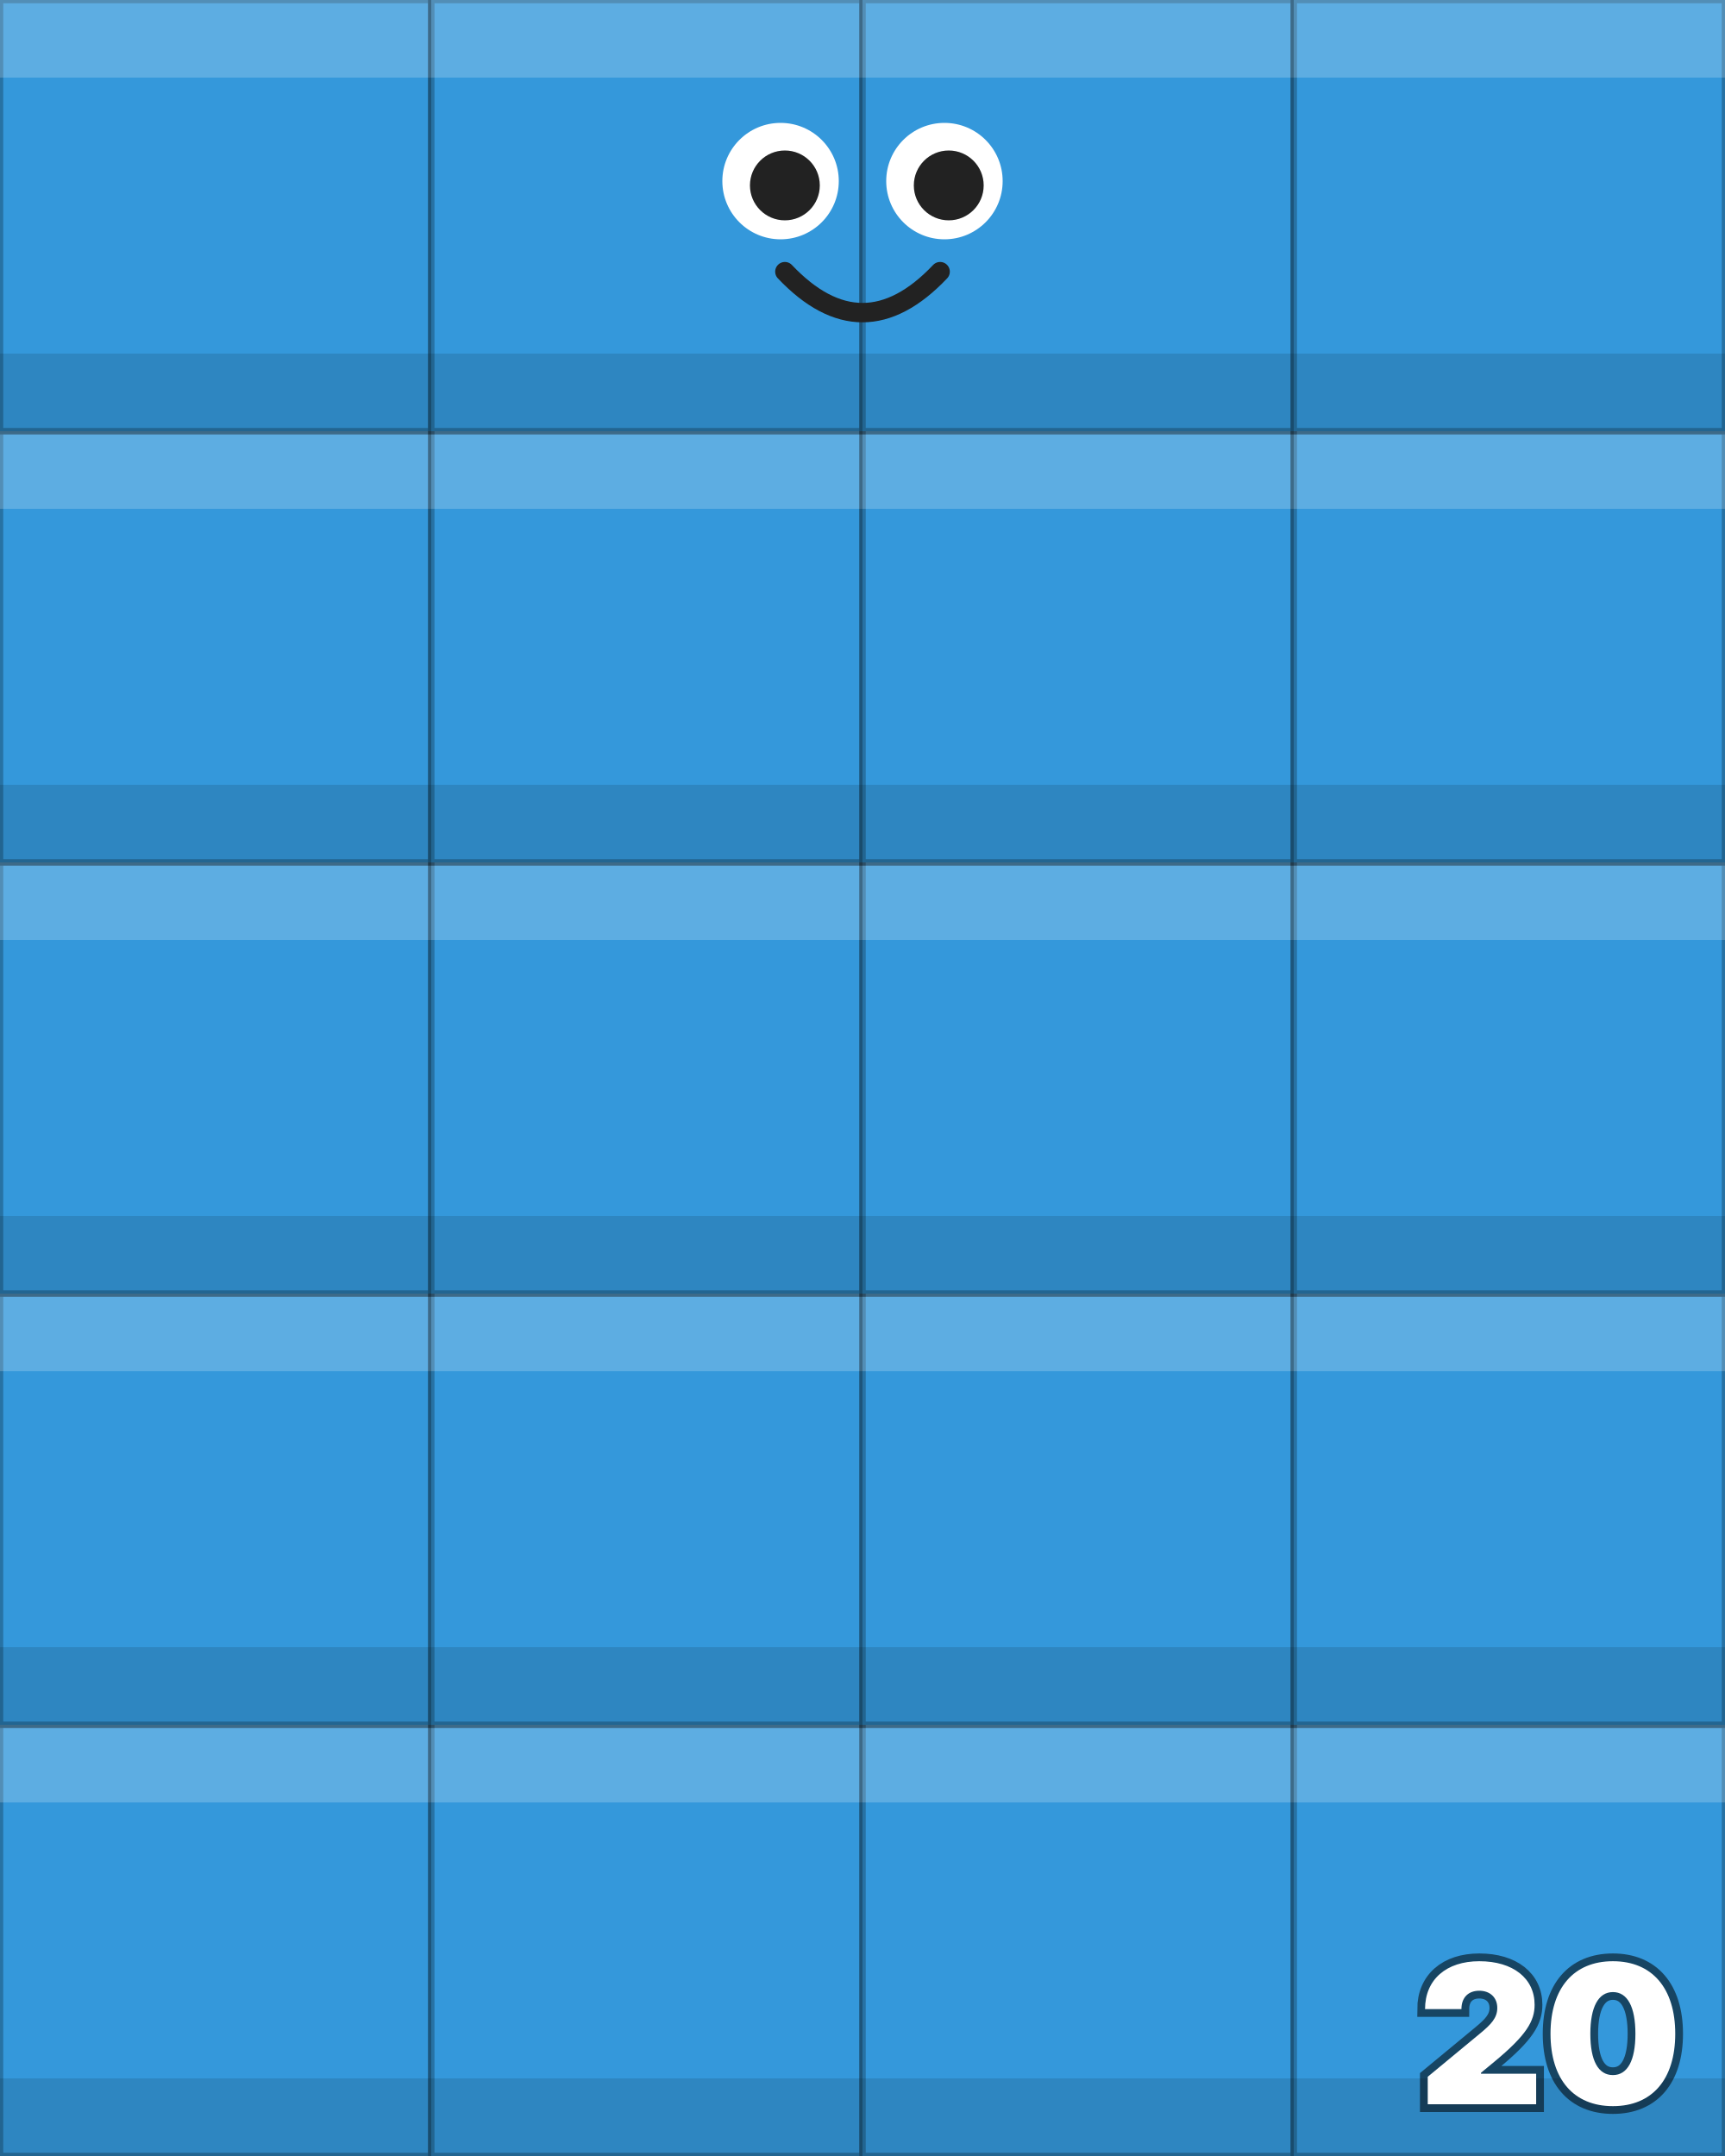
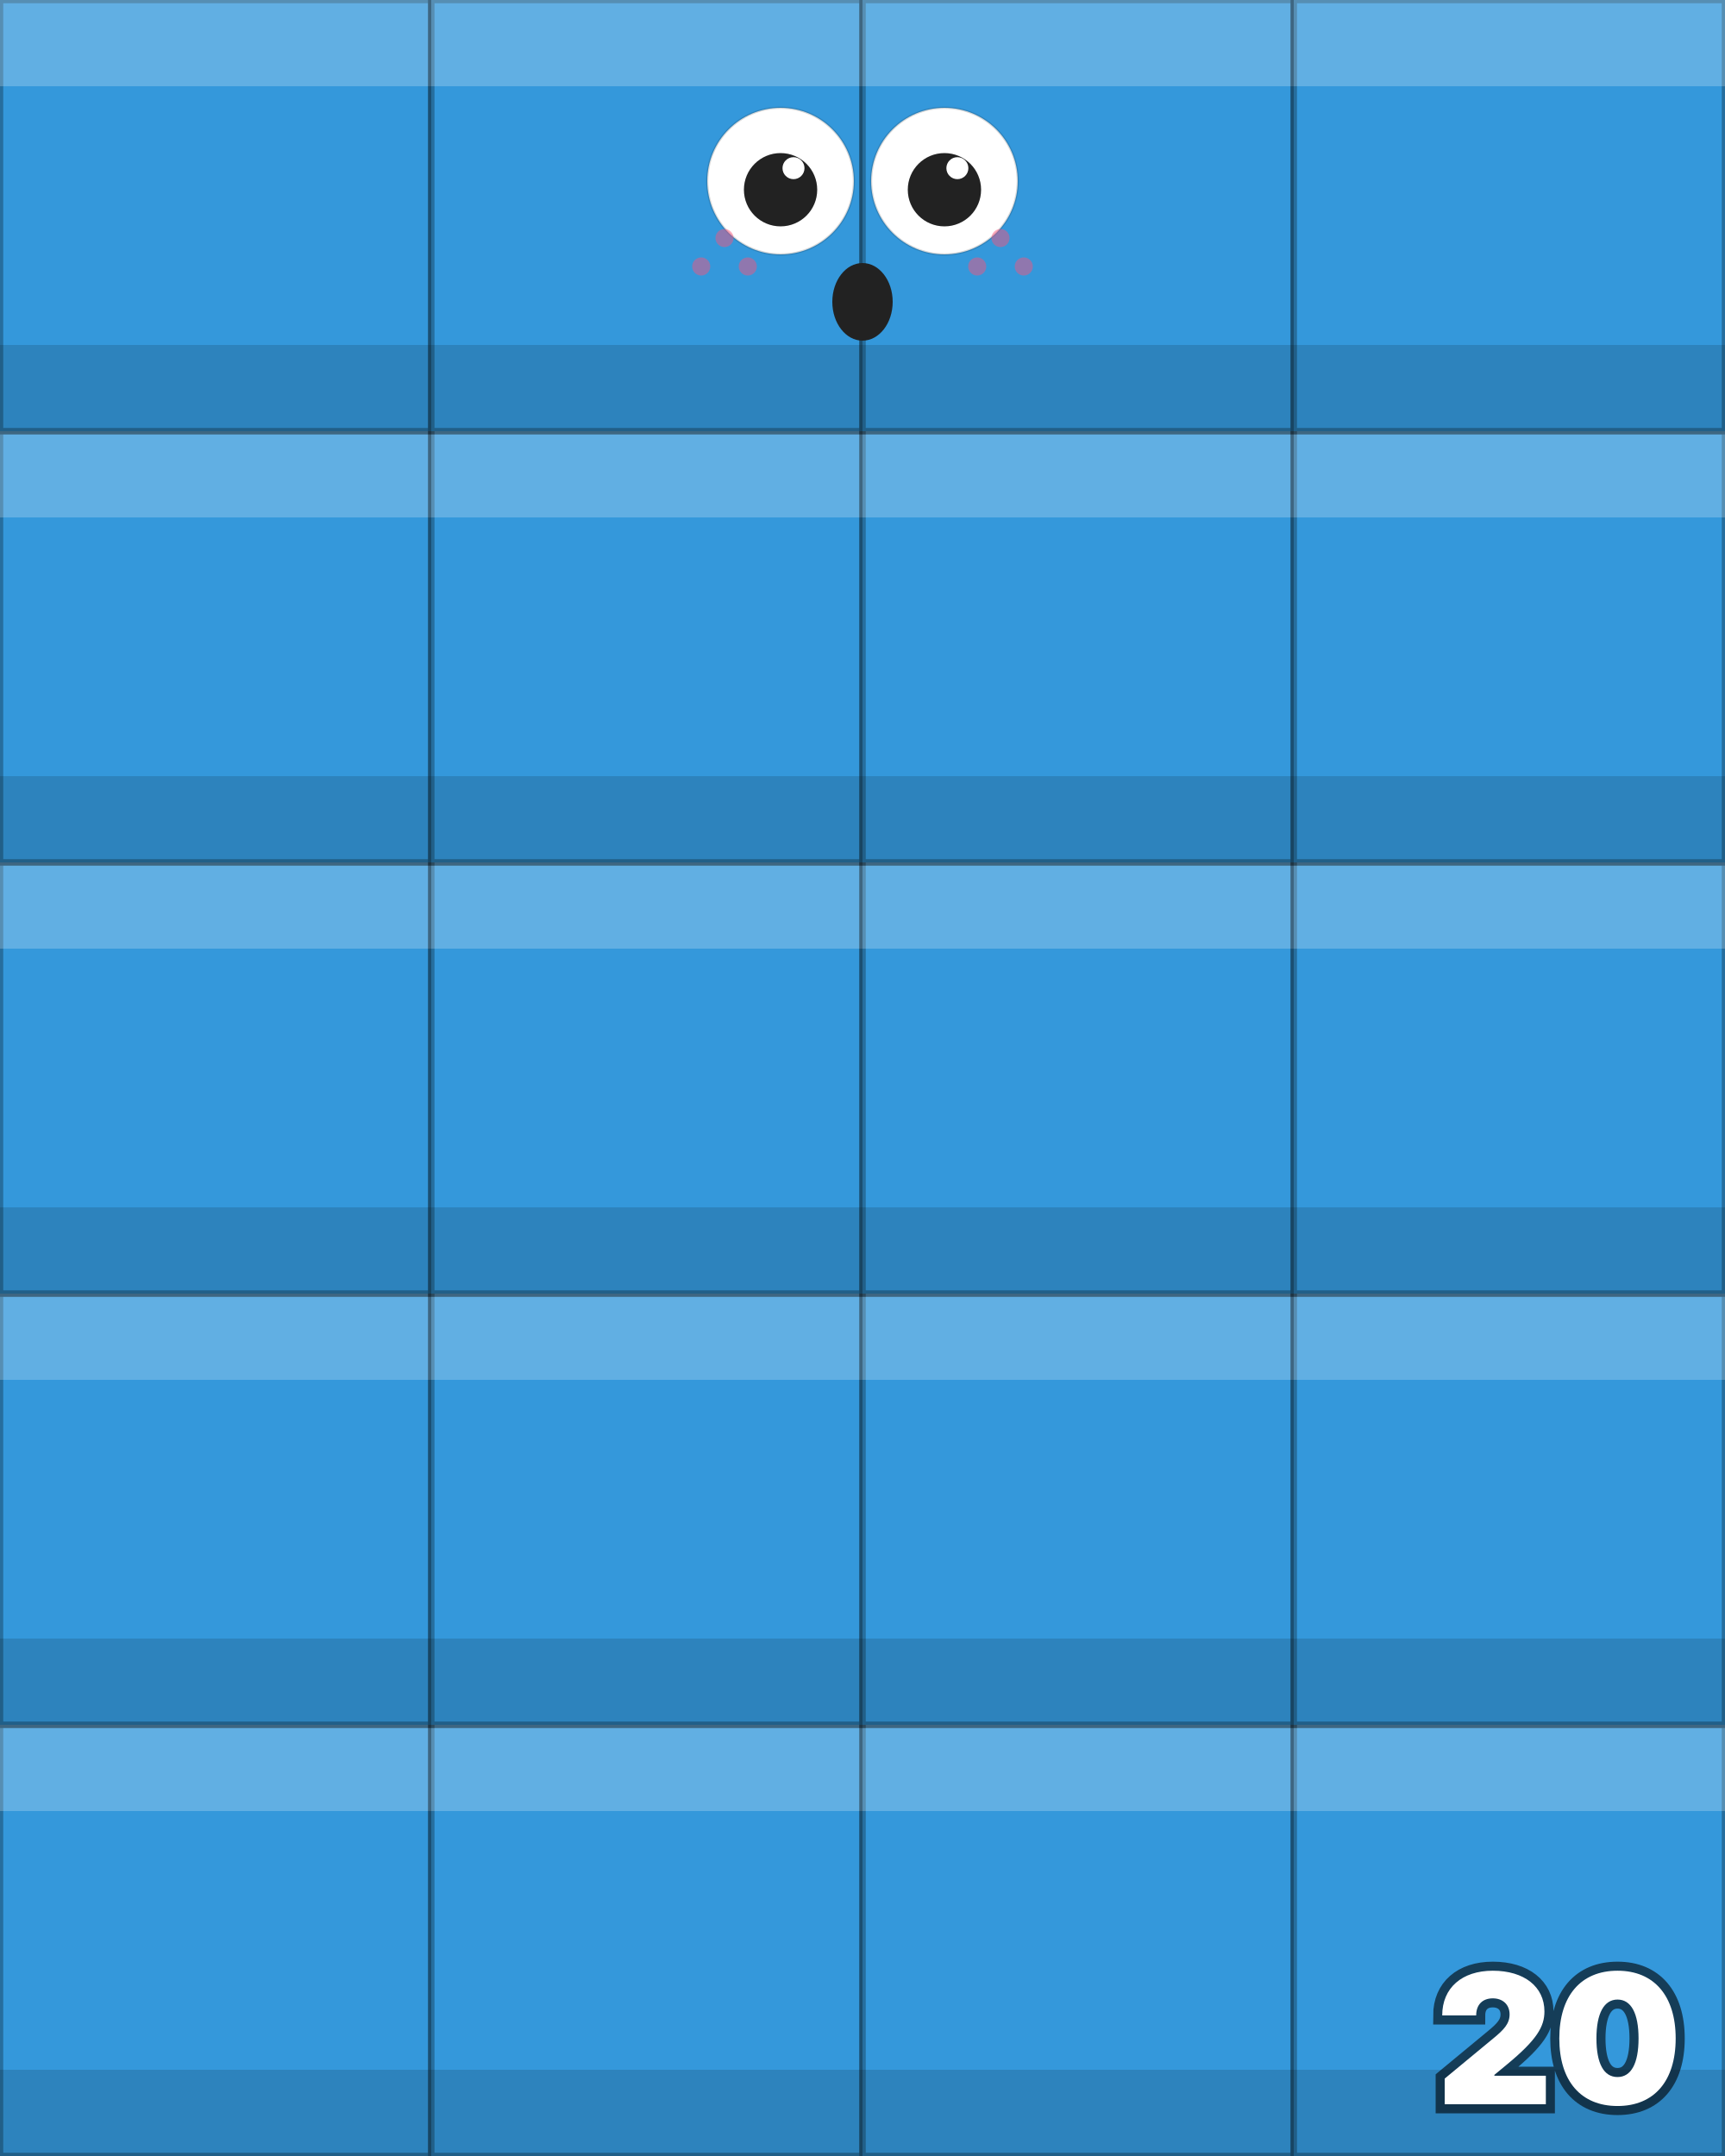
<svg xmlns="http://www.w3.org/2000/svg" viewBox="0 0 400 500" width="400" height="500">
-   <rect x="0" y="400" width="100" height="100" fill="#3498DB" stroke="rgba(0,0,0,0.25)" stroke-width="1.5" />
-   <rect x="0" y="400" width="100" height="18" fill="rgba(255,255,255,0.2)" />
-   <rect x="0" y="482" width="100" height="18" fill="rgba(0,0,0,0.12)" />
-   <rect x="100" y="400" width="100" height="100" fill="#3498DB" stroke="rgba(0,0,0,0.25)" stroke-width="1.5" />
-   <rect x="100" y="400" width="100" height="18" fill="rgba(255,255,255,0.2)" />
-   <rect x="100" y="482" width="100" height="18" fill="rgba(0,0,0,0.12)" />
-   <rect x="200" y="400" width="100" height="100" fill="#3498DB" stroke="rgba(0,0,0,0.25)" stroke-width="1.5" />
-   <rect x="200" y="400" width="100" height="18" fill="rgba(255,255,255,0.2)" />
-   <rect x="200" y="482" width="100" height="18" fill="rgba(0,0,0,0.12)" />
-   <rect x="300" y="400" width="100" height="100" fill="#3498DB" stroke="rgba(0,0,0,0.25)" stroke-width="1.5" />
-   <rect x="300" y="400" width="100" height="18" fill="rgba(255,255,255,0.2)" />
-   <rect x="300" y="482" width="100" height="18" fill="rgba(0,0,0,0.12)" />
-   <rect x="0" y="300" width="100" height="100" fill="#3498DB" stroke="rgba(0,0,0,0.25)" stroke-width="1.5" />
-   <rect x="0" y="300" width="100" height="18" fill="rgba(255,255,255,0.2)" />
-   <rect x="0" y="382" width="100" height="18" fill="rgba(0,0,0,0.12)" />
-   <rect x="100" y="300" width="100" height="100" fill="#3498DB" stroke="rgba(0,0,0,0.25)" stroke-width="1.5" />
-   <rect x="100" y="300" width="100" height="18" fill="rgba(255,255,255,0.2)" />
-   <rect x="100" y="382" width="100" height="18" fill="rgba(0,0,0,0.12)" />
-   <rect x="200" y="300" width="100" height="100" fill="#3498DB" stroke="rgba(0,0,0,0.25)" stroke-width="1.5" />
-   <rect x="200" y="300" width="100" height="18" fill="rgba(255,255,255,0.2)" />
-   <rect x="200" y="382" width="100" height="18" fill="rgba(0,0,0,0.12)" />
-   <rect x="300" y="300" width="100" height="100" fill="#3498DB" stroke="rgba(0,0,0,0.25)" stroke-width="1.5" />
-   <rect x="300" y="300" width="100" height="18" fill="rgba(255,255,255,0.2)" />
-   <rect x="300" y="382" width="100" height="18" fill="rgba(0,0,0,0.12)" />
-   <rect x="0" y="200" width="100" height="100" fill="#3498DB" stroke="rgba(0,0,0,0.25)" stroke-width="1.5" />
-   <rect x="0" y="200" width="100" height="18" fill="rgba(255,255,255,0.2)" />
-   <rect x="0" y="282" width="100" height="18" fill="rgba(0,0,0,0.12)" />
-   <rect x="100" y="200" width="100" height="100" fill="#3498DB" stroke="rgba(0,0,0,0.25)" stroke-width="1.5" />
-   <rect x="100" y="200" width="100" height="18" fill="rgba(255,255,255,0.2)" />
-   <rect x="100" y="282" width="100" height="18" fill="rgba(0,0,0,0.12)" />
-   <rect x="200" y="200" width="100" height="100" fill="#3498DB" stroke="rgba(0,0,0,0.25)" stroke-width="1.5" />
-   <rect x="200" y="200" width="100" height="18" fill="rgba(255,255,255,0.2)" />
-   <rect x="200" y="282" width="100" height="18" fill="rgba(0,0,0,0.12)" />
-   <rect x="300" y="200" width="100" height="100" fill="#3498DB" stroke="rgba(0,0,0,0.25)" stroke-width="1.5" />
-   <rect x="300" y="200" width="100" height="18" fill="rgba(255,255,255,0.2)" />
-   <rect x="300" y="282" width="100" height="18" fill="rgba(0,0,0,0.12)" />
-   <rect x="0" y="100" width="100" height="100" fill="#3498DB" stroke="rgba(0,0,0,0.25)" stroke-width="1.5" />
-   <rect x="0" y="100" width="100" height="18" fill="rgba(255,255,255,0.2)" />
-   <rect x="0" y="182" width="100" height="18" fill="rgba(0,0,0,0.12)" />
-   <rect x="100" y="100" width="100" height="100" fill="#3498DB" stroke="rgba(0,0,0,0.25)" stroke-width="1.5" />
-   <rect x="100" y="100" width="100" height="18" fill="rgba(255,255,255,0.2)" />
-   <rect x="100" y="182" width="100" height="18" fill="rgba(0,0,0,0.12)" />
-   <rect x="200" y="100" width="100" height="100" fill="#3498DB" stroke="rgba(0,0,0,0.25)" stroke-width="1.5" />
-   <rect x="200" y="100" width="100" height="18" fill="rgba(255,255,255,0.2)" />
-   <rect x="200" y="182" width="100" height="18" fill="rgba(0,0,0,0.12)" />
-   <rect x="300" y="100" width="100" height="100" fill="#3498DB" stroke="rgba(0,0,0,0.25)" stroke-width="1.5" />
-   <rect x="300" y="100" width="100" height="18" fill="rgba(255,255,255,0.2)" />
-   <rect x="300" y="182" width="100" height="18" fill="rgba(0,0,0,0.12)" />
-   <rect x="0" y="0" width="100" height="100" fill="#3498DB" stroke="rgba(0,0,0,0.25)" stroke-width="1.5" />
-   <rect x="0" y="0" width="100" height="18" fill="rgba(255,255,255,0.2)" />
-   <rect x="0" y="82" width="100" height="18" fill="rgba(0,0,0,0.12)" />
-   <rect x="100" y="0" width="100" height="100" fill="#3498DB" stroke="rgba(0,0,0,0.25)" stroke-width="1.5" />
-   <rect x="100" y="0" width="100" height="18" fill="rgba(255,255,255,0.2)" />
-   <rect x="100" y="82" width="100" height="18" fill="rgba(0,0,0,0.12)" />
-   <rect x="200" y="0" width="100" height="100" fill="#3498DB" stroke="rgba(0,0,0,0.25)" stroke-width="1.5" />
-   <rect x="200" y="0" width="100" height="18" fill="rgba(255,255,255,0.2)" />
-   <rect x="200" y="82" width="100" height="18" fill="rgba(0,0,0,0.12)" />
-   <rect x="300" y="0" width="100" height="100" fill="#3498DB" stroke="rgba(0,0,0,0.25)" stroke-width="1.5" />
-   <rect x="300" y="0" width="100" height="18" fill="rgba(255,255,255,0.2)" />
-   <rect x="300" y="82" width="100" height="18" fill="rgba(0,0,0,0.12)" />
-   <circle cx="181" cy="42" r="13.5" fill="white" />
-   <circle cx="182" cy="43" r="8.1" fill="#222" />
-   <circle cx="219" cy="42" r="13.5" fill="white" />
-   <circle cx="220" cy="43" r="8.1" fill="#222" />
-   <path d="M 182 63 Q 200 82, 218 63" stroke="#222" stroke-width="4.5" fill="none" stroke-linecap="round" />
-   <text x="390" y="488" font-family="-apple-system, BlinkMacSystemFont, 'Segoe UI', sans-serif" font-weight="900" font-size="45" fill="white" stroke="rgba(0,0,0,0.55)" stroke-width="3.6" paint-order="stroke fill" text-anchor="end">20</text>
+   <rect x="0" y="400" width="100" height="100" fill="#3498DB" stroke="rgba(0,0,0,0.28)" stroke-width="1.5" />
+   <rect x="0" y="400" width="100" height="20" fill="rgba(255,255,255,0.22)" />
+   <rect x="0" y="480" width="100" height="20" fill="rgba(0,0,0,0.14)" />
+   <rect x="100" y="400" width="100" height="100" fill="#3498DB" stroke="rgba(0,0,0,0.28)" stroke-width="1.5" />
+   <rect x="100" y="400" width="100" height="20" fill="rgba(255,255,255,0.22)" />
+   <rect x="100" y="480" width="100" height="20" fill="rgba(0,0,0,0.14)" />
+   <rect x="200" y="400" width="100" height="100" fill="#3498DB" stroke="rgba(0,0,0,0.28)" stroke-width="1.5" />
+   <rect x="200" y="400" width="100" height="20" fill="rgba(255,255,255,0.22)" />
+   <rect x="200" y="480" width="100" height="20" fill="rgba(0,0,0,0.14)" />
+   <rect x="300" y="400" width="100" height="100" fill="#3498DB" stroke="rgba(0,0,0,0.28)" stroke-width="1.5" />
+   <rect x="300" y="400" width="100" height="20" fill="rgba(255,255,255,0.22)" />
+   <rect x="300" y="480" width="100" height="20" fill="rgba(0,0,0,0.14)" />
+   <rect x="0" y="300" width="100" height="100" fill="#3498DB" stroke="rgba(0,0,0,0.28)" stroke-width="1.5" />
+   <rect x="0" y="300" width="100" height="20" fill="rgba(255,255,255,0.22)" />
+   <rect x="0" y="380" width="100" height="20" fill="rgba(0,0,0,0.14)" />
+   <rect x="100" y="300" width="100" height="100" fill="#3498DB" stroke="rgba(0,0,0,0.28)" stroke-width="1.5" />
+   <rect x="100" y="300" width="100" height="20" fill="rgba(255,255,255,0.22)" />
+   <rect x="100" y="380" width="100" height="20" fill="rgba(0,0,0,0.14)" />
+   <rect x="200" y="300" width="100" height="100" fill="#3498DB" stroke="rgba(0,0,0,0.28)" stroke-width="1.5" />
+   <rect x="200" y="300" width="100" height="20" fill="rgba(255,255,255,0.22)" />
+   <rect x="200" y="380" width="100" height="20" fill="rgba(0,0,0,0.14)" />
+   <rect x="300" y="300" width="100" height="100" fill="#3498DB" stroke="rgba(0,0,0,0.28)" stroke-width="1.5" />
+   <rect x="300" y="300" width="100" height="20" fill="rgba(255,255,255,0.22)" />
+   <rect x="300" y="380" width="100" height="20" fill="rgba(0,0,0,0.14)" />
+   <rect x="0" y="200" width="100" height="100" fill="#3498DB" stroke="rgba(0,0,0,0.28)" stroke-width="1.5" />
+   <rect x="0" y="200" width="100" height="20" fill="rgba(255,255,255,0.22)" />
+   <rect x="0" y="280" width="100" height="20" fill="rgba(0,0,0,0.14)" />
+   <rect x="100" y="200" width="100" height="100" fill="#3498DB" stroke="rgba(0,0,0,0.28)" stroke-width="1.5" />
+   <rect x="100" y="200" width="100" height="20" fill="rgba(255,255,255,0.22)" />
+   <rect x="100" y="280" width="100" height="20" fill="rgba(0,0,0,0.14)" />
+   <rect x="200" y="200" width="100" height="100" fill="#3498DB" stroke="rgba(0,0,0,0.28)" stroke-width="1.5" />
+   <rect x="200" y="200" width="100" height="20" fill="rgba(255,255,255,0.22)" />
+   <rect x="200" y="280" width="100" height="20" fill="rgba(0,0,0,0.14)" />
+   <rect x="300" y="200" width="100" height="100" fill="#3498DB" stroke="rgba(0,0,0,0.28)" stroke-width="1.5" />
+   <rect x="300" y="200" width="100" height="20" fill="rgba(255,255,255,0.22)" />
+   <rect x="300" y="280" width="100" height="20" fill="rgba(0,0,0,0.14)" />
+   <rect x="0" y="100" width="100" height="100" fill="#3498DB" stroke="rgba(0,0,0,0.28)" stroke-width="1.5" />
+   <rect x="0" y="100" width="100" height="20" fill="rgba(255,255,255,0.22)" />
+   <rect x="0" y="180" width="100" height="20" fill="rgba(0,0,0,0.14)" />
+   <rect x="100" y="100" width="100" height="100" fill="#3498DB" stroke="rgba(0,0,0,0.28)" stroke-width="1.5" />
+   <rect x="100" y="100" width="100" height="20" fill="rgba(255,255,255,0.22)" />
+   <rect x="100" y="180" width="100" height="20" fill="rgba(0,0,0,0.14)" />
+   <rect x="200" y="100" width="100" height="100" fill="#3498DB" stroke="rgba(0,0,0,0.28)" stroke-width="1.5" />
+   <rect x="200" y="100" width="100" height="20" fill="rgba(255,255,255,0.22)" />
+   <rect x="200" y="180" width="100" height="20" fill="rgba(0,0,0,0.14)" />
+   <rect x="300" y="100" width="100" height="100" fill="#3498DB" stroke="rgba(0,0,0,0.28)" stroke-width="1.5" />
+   <rect x="300" y="100" width="100" height="20" fill="rgba(255,255,255,0.22)" />
+   <rect x="300" y="180" width="100" height="20" fill="rgba(0,0,0,0.14)" />
+   <rect x="0" y="0" width="100" height="100" fill="#3498DB" stroke="rgba(0,0,0,0.28)" stroke-width="1.5" />
+   <rect x="0" y="0" width="100" height="20" fill="rgba(255,255,255,0.22)" />
+   <rect x="0" y="80" width="100" height="20" fill="rgba(0,0,0,0.14)" />
+   <rect x="100" y="0" width="100" height="100" fill="#3498DB" stroke="rgba(0,0,0,0.28)" stroke-width="1.5" />
+   <rect x="100" y="0" width="100" height="20" fill="rgba(255,255,255,0.22)" />
+   <rect x="100" y="80" width="100" height="20" fill="rgba(0,0,0,0.14)" />
+   <rect x="200" y="0" width="100" height="100" fill="#3498DB" stroke="rgba(0,0,0,0.28)" stroke-width="1.5" />
+   <rect x="200" y="0" width="100" height="20" fill="rgba(255,255,255,0.22)" />
+   <rect x="200" y="80" width="100" height="20" fill="rgba(0,0,0,0.14)" />
+   <rect x="300" y="0" width="100" height="100" fill="#3498DB" stroke="rgba(0,0,0,0.28)" stroke-width="1.5" />
+   <rect x="300" y="0" width="100" height="20" fill="rgba(255,255,255,0.22)" />
+   <rect x="300" y="80" width="100" height="20" fill="rgba(0,0,0,0.14)" />
+   <circle cx="181" cy="42" r="17" fill="white" stroke="rgba(0,0,0,0.15)" stroke-width="0.5" />
+   <circle cx="219" cy="42" r="17" fill="white" stroke="rgba(0,0,0,0.15)" stroke-width="0.5" />
+   <circle cx="181" cy="44" r="8.5" fill="#222" />
+   <circle cx="219" cy="44" r="8.5" fill="#222" />
+   <circle cx="184" cy="39" r="2.55" fill="white" />
+   <circle cx="222" cy="39" r="2.55" fill="white" />
+   <circle cx="168" cy="55.2" r="2.1" fill="rgba(255,80,120,0.45)" />
+   <circle cx="162.6" cy="61.8" r="2.1" fill="rgba(255,80,120,0.45)" />
+   <circle cx="173.4" cy="61.8" r="2.1" fill="rgba(255,80,120,0.45)" />
+   <circle cx="232" cy="55.2" r="2.1" fill="rgba(255,80,120,0.45)" />
+   <circle cx="237.4" cy="61.8" r="2.1" fill="rgba(255,80,120,0.45)" />
+   <circle cx="226.6" cy="61.8" r="2.1" fill="rgba(255,80,120,0.45)" />
+   <ellipse cx="200" cy="70" rx="7" ry="9" fill="#222" />
+   <text x="390" y="488" font-family="-apple-system, BlinkMacSystemFont, 'Segoe UI', sans-serif" font-weight="900" font-size="42" fill="white" stroke="rgba(0,0,0,0.6)" stroke-width="4.2" paint-order="stroke fill" text-anchor="end">20</text>
</svg>
